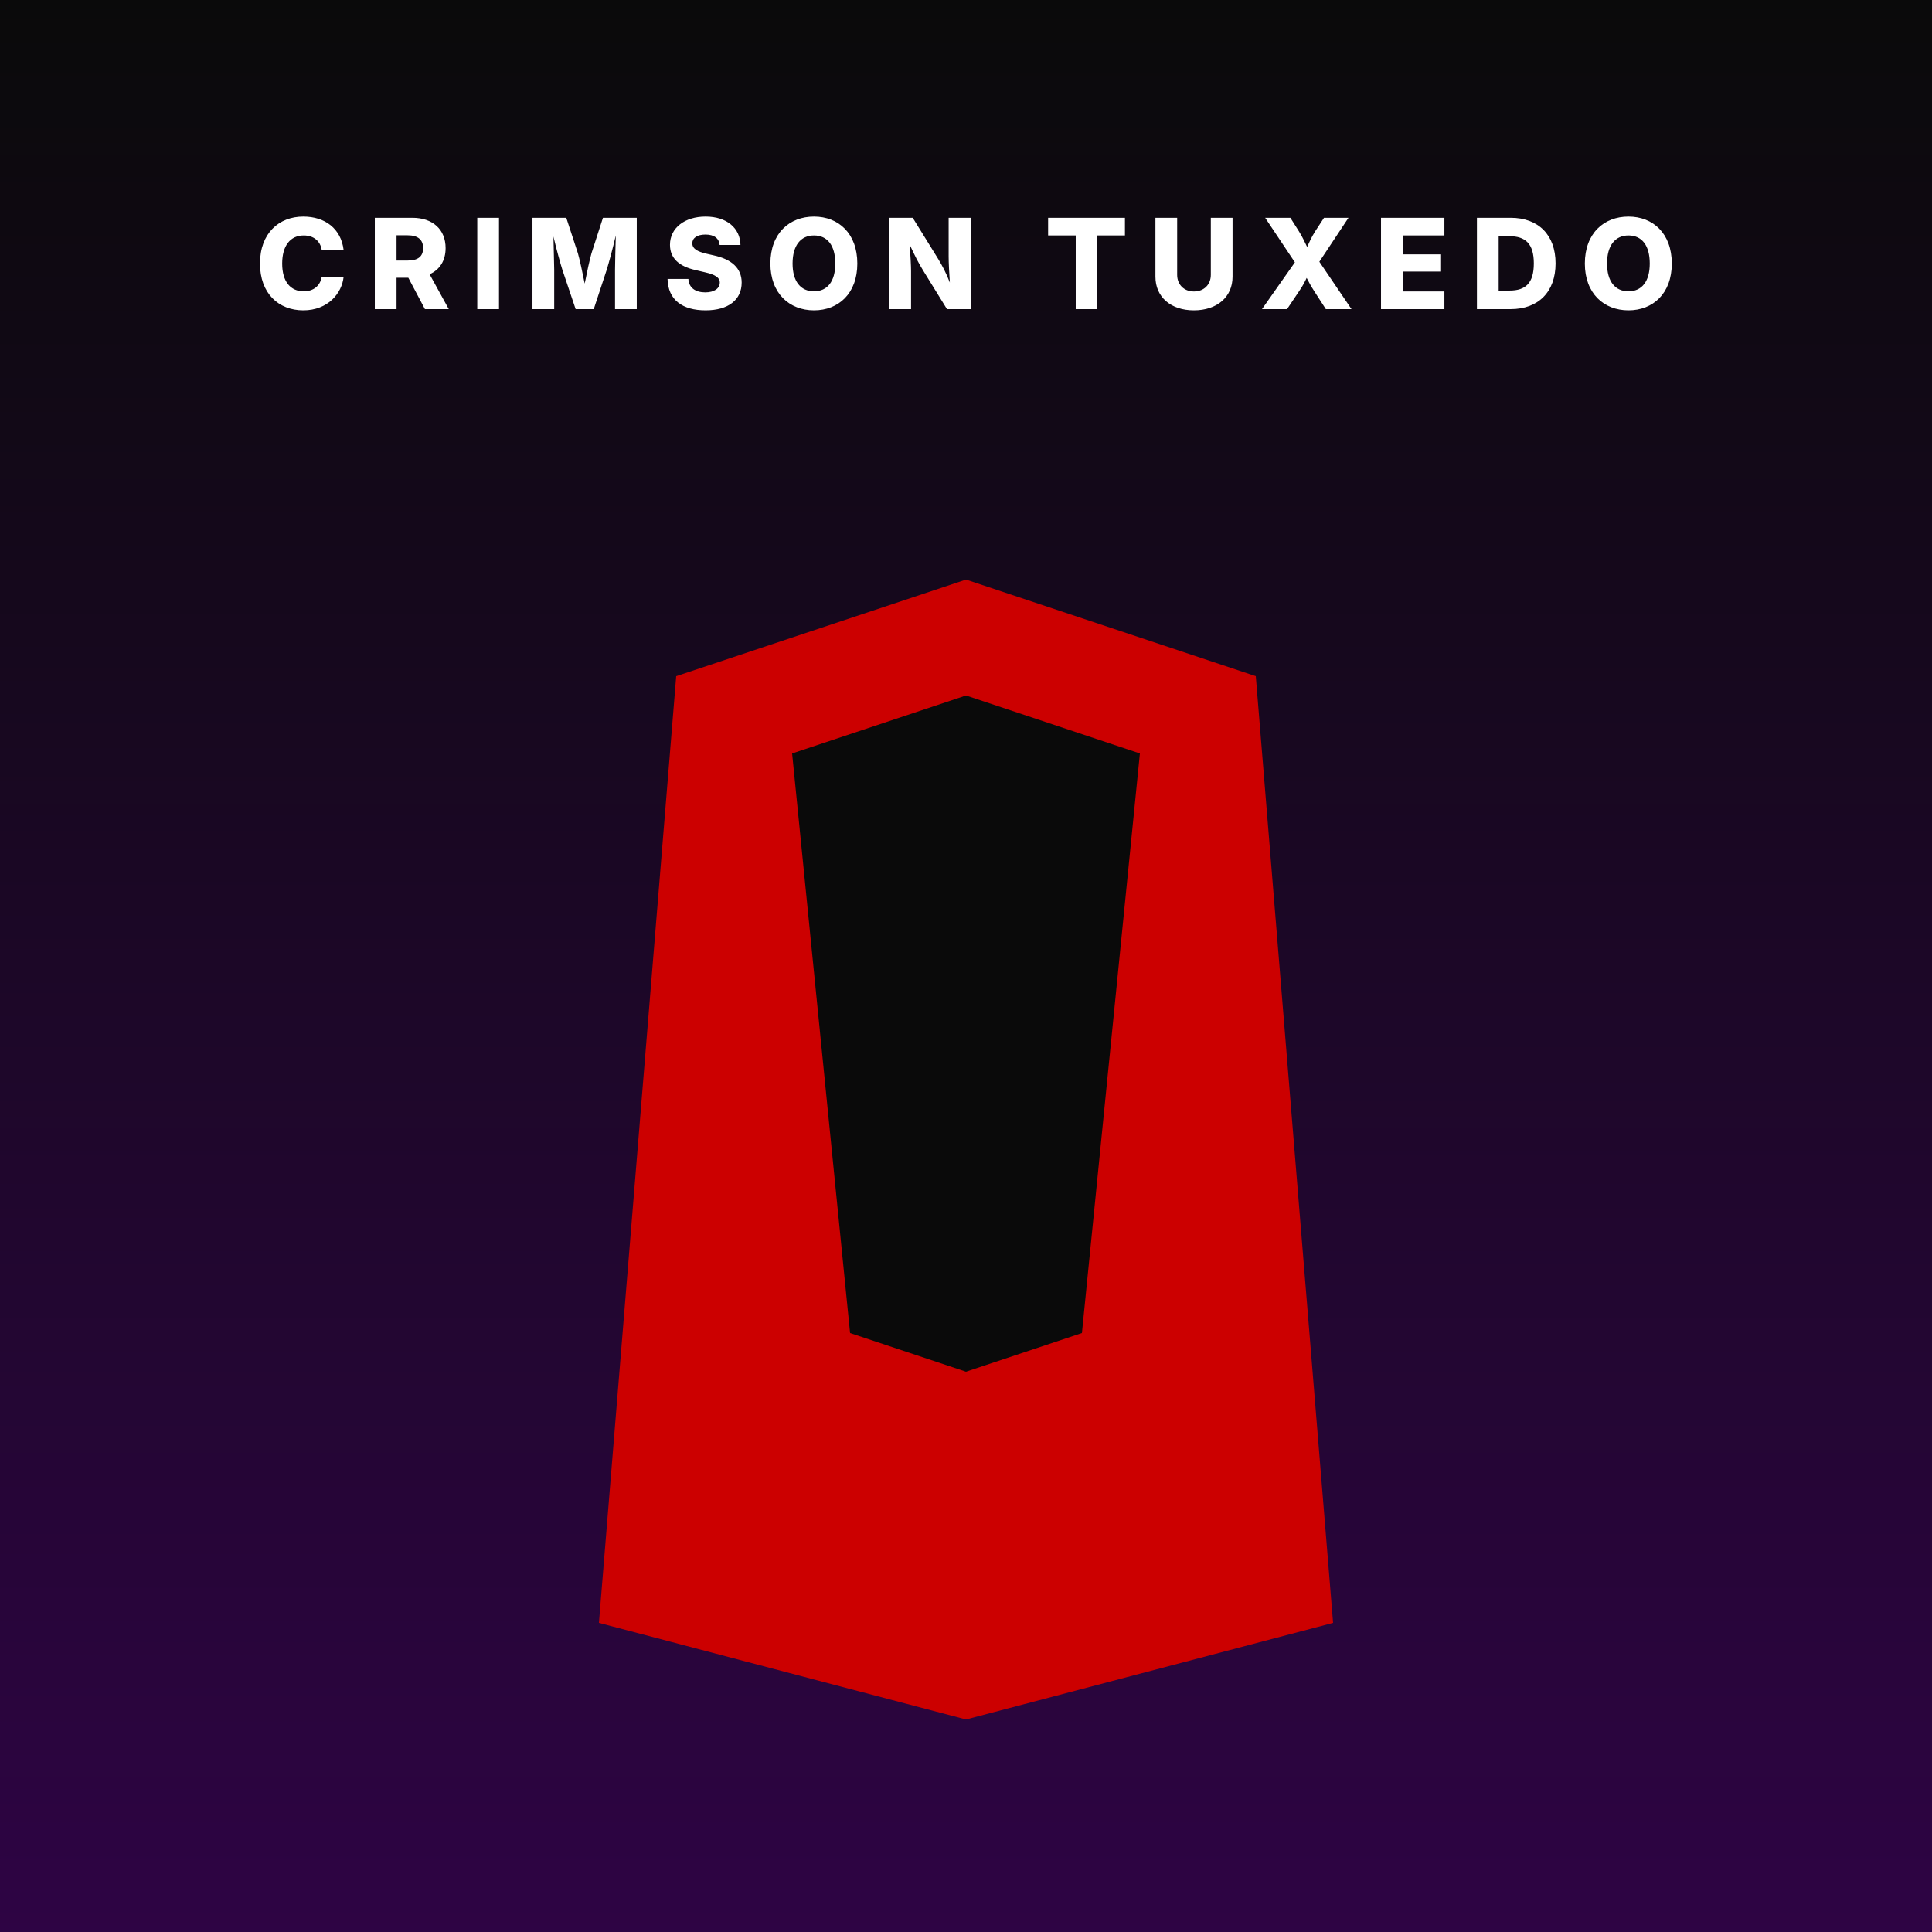
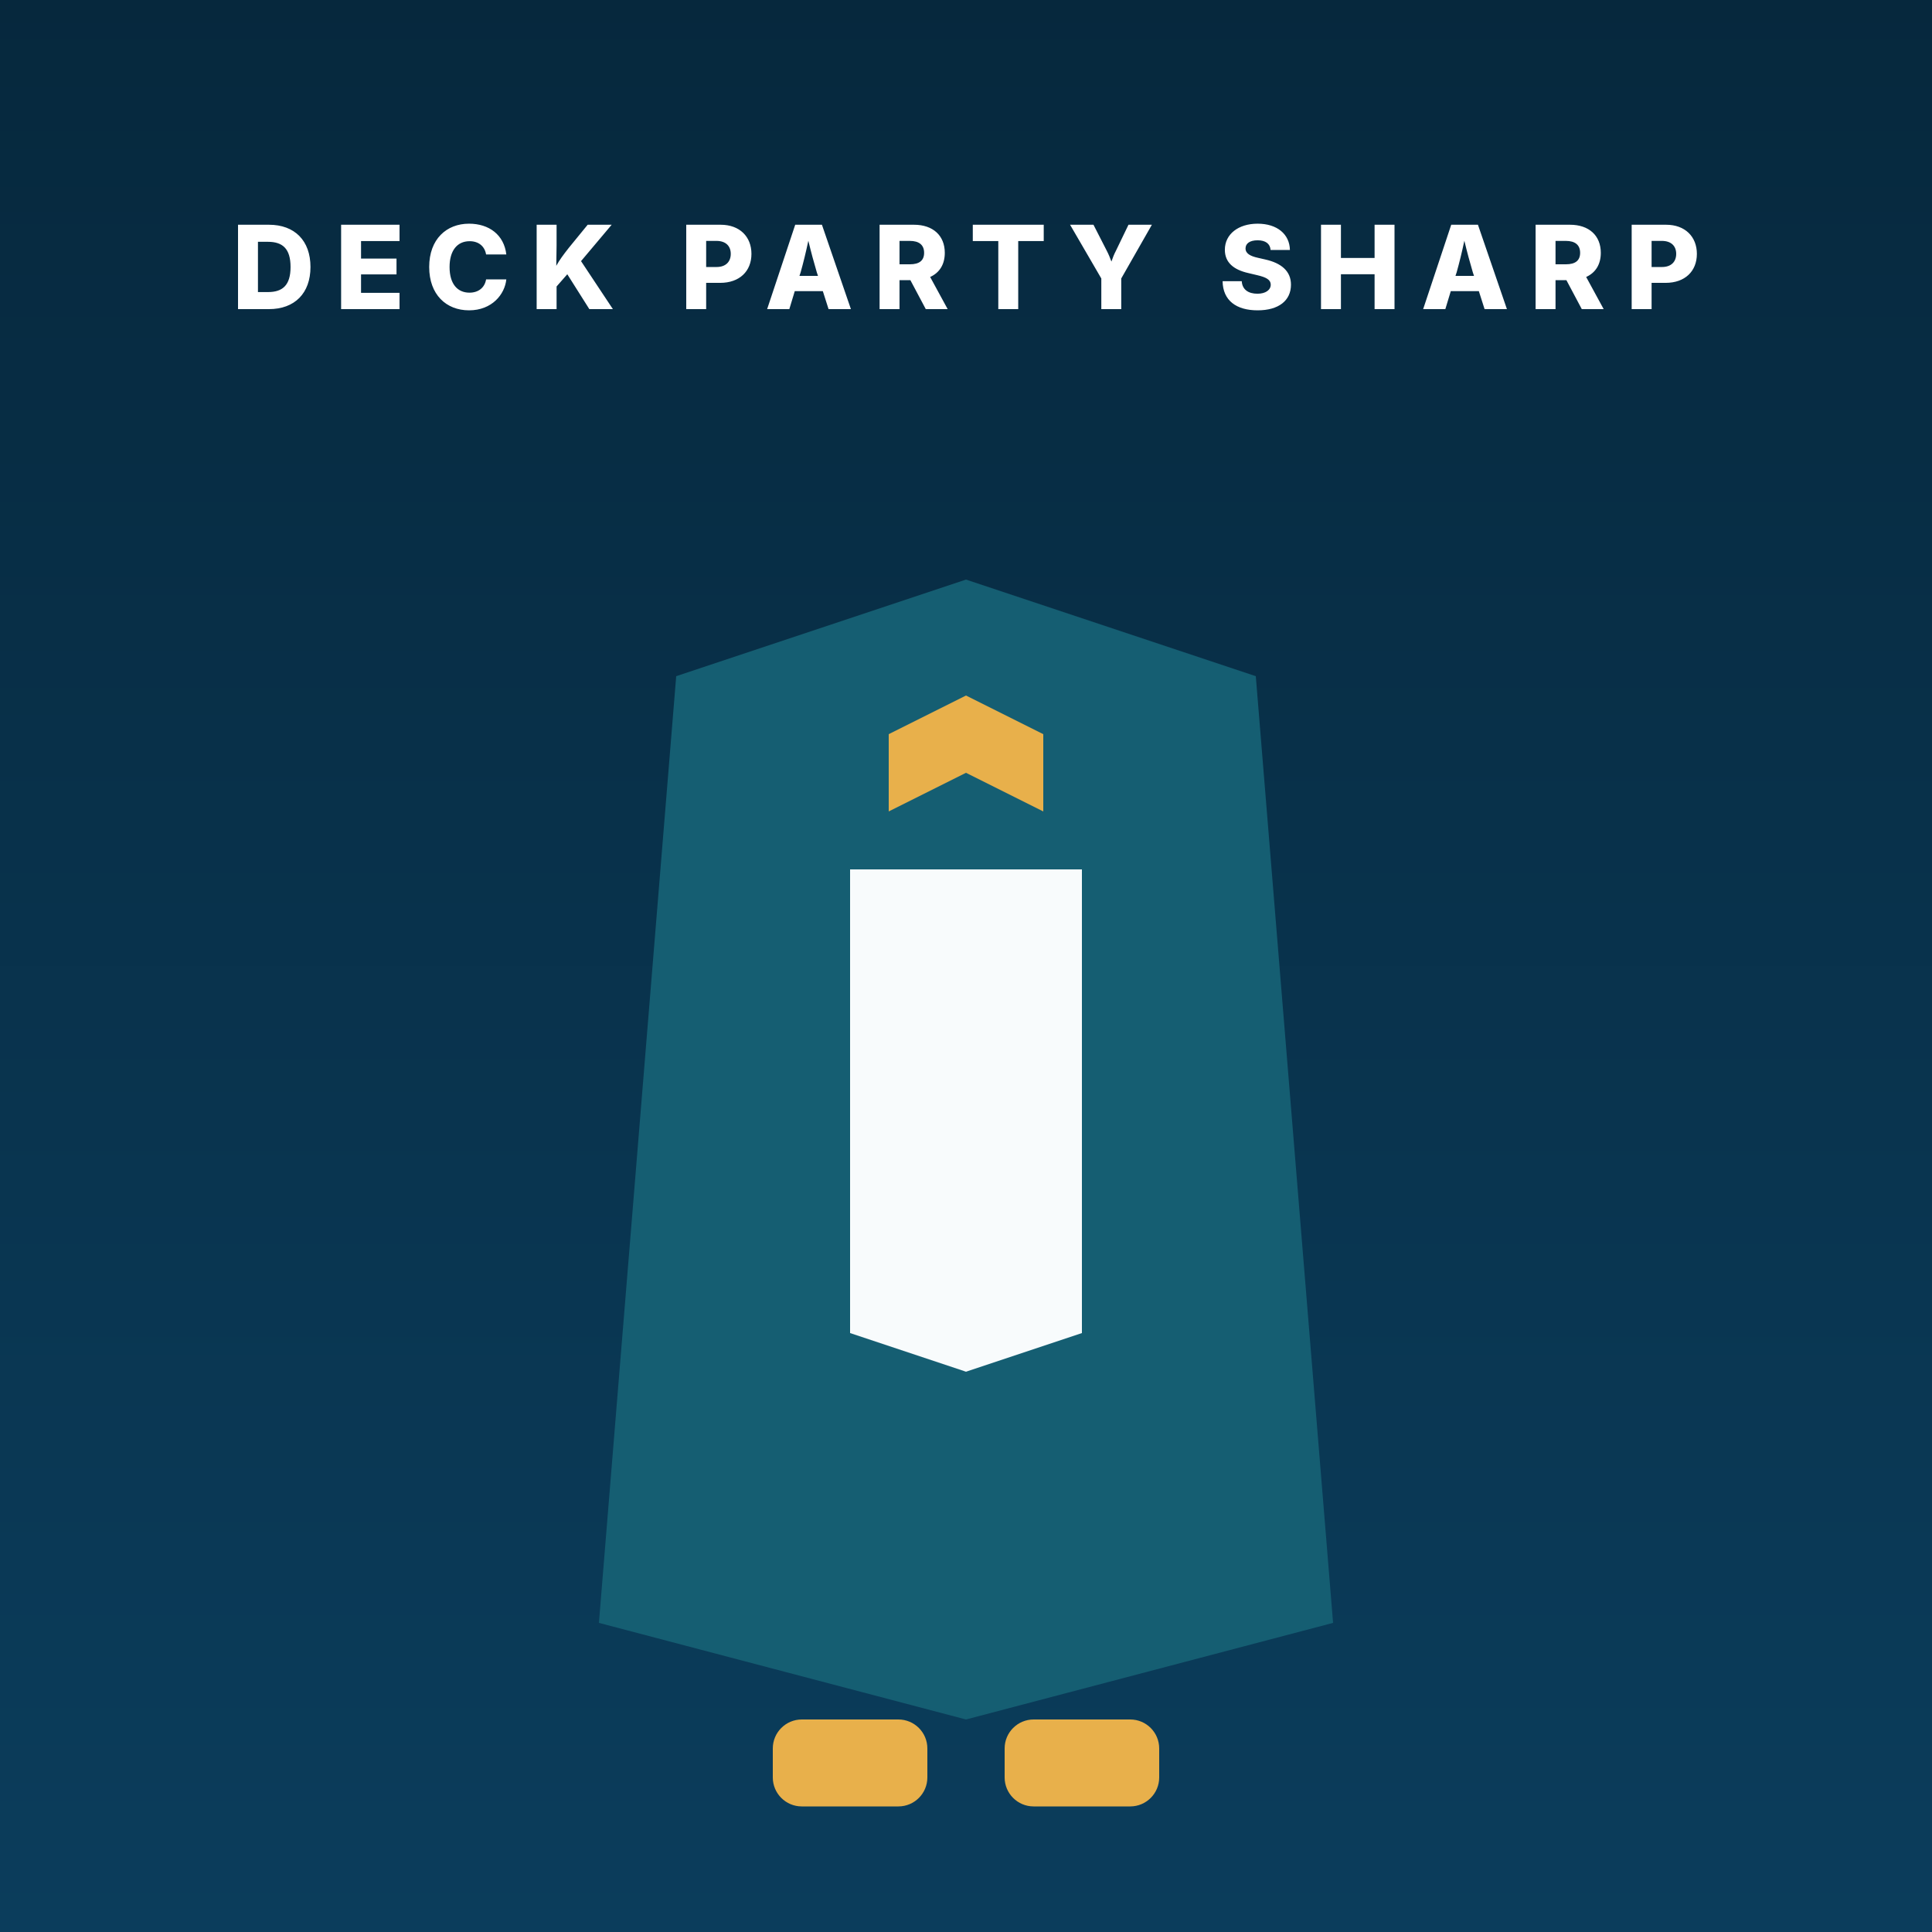
<svg xmlns="http://www.w3.org/2000/svg" viewBox="0 0 200 200" width="200" height="200">
  <defs>
    <linearGradient id="bg2" x1="0" y1="0" x2="0" y2="1">
-       <stop offset="0" stop-color="#0A0A0A" />
-       <stop offset="1" stop-color="#2E0444" />
+       <stop offset="0" stop-color="#06283D" />
+       <stop offset="1" stop-color="#0B3D5C" />
    </linearGradient>
  </defs>
  <rect width="200" height="200" fill="url(#bg2)" />
-   <path d="M70 70 L100 60 L130 70 L138 168 L100 178 L62 168 Z" fill="#CC0000" />
-   <path d="M82 78 L100 72 L100 130 L88 138 Z" fill="#0A0A0A" />
-   <path d="M118 78 L100 72 L100 130 L112 138 Z" fill="#0A0A0A" />
-   <path d="M88 90 L112 90 L112 138 L100 142 L88 138 Z" fill="#0A0A0A" />
-   <path d="M92 76 L100 72 L108 76 L108 84 L100 80 L92 84 Z" fill="#0A0A0A" />
-   <text x="100" y="32" font-family="Inter,Helvetica,sans-serif" font-size="13" font-weight="800" fill="#fff" text-anchor="middle" letter-spacing="2">CRIMSON TUXEDO</text>
+   <path d="M70 70 L100 60 L130 70 L138 168 L100 178 L62 168 Z" fill="#155E72" />
+   <path d="M88 90 L112 90 L112 138 L100 142 L88 138 Z" fill="#F8FBFC" />
+   <path d="M92 76 L100 72 L108 76 L108 84 L100 80 L92 84 Z" fill="#E8B04B" />
+   <rect x="80" y="178" width="16" height="9" rx="3" fill="#E8B04B" />
+   <rect x="104" y="178" width="16" height="9" rx="3" fill="#E8B04B" />
+   <text x="100" y="32" font-family="Inter,Helvetica,sans-serif" font-size="12" font-weight="800" fill="#fff" text-anchor="middle" letter-spacing="2">DECK PARTY SHARP</text>
</svg>
